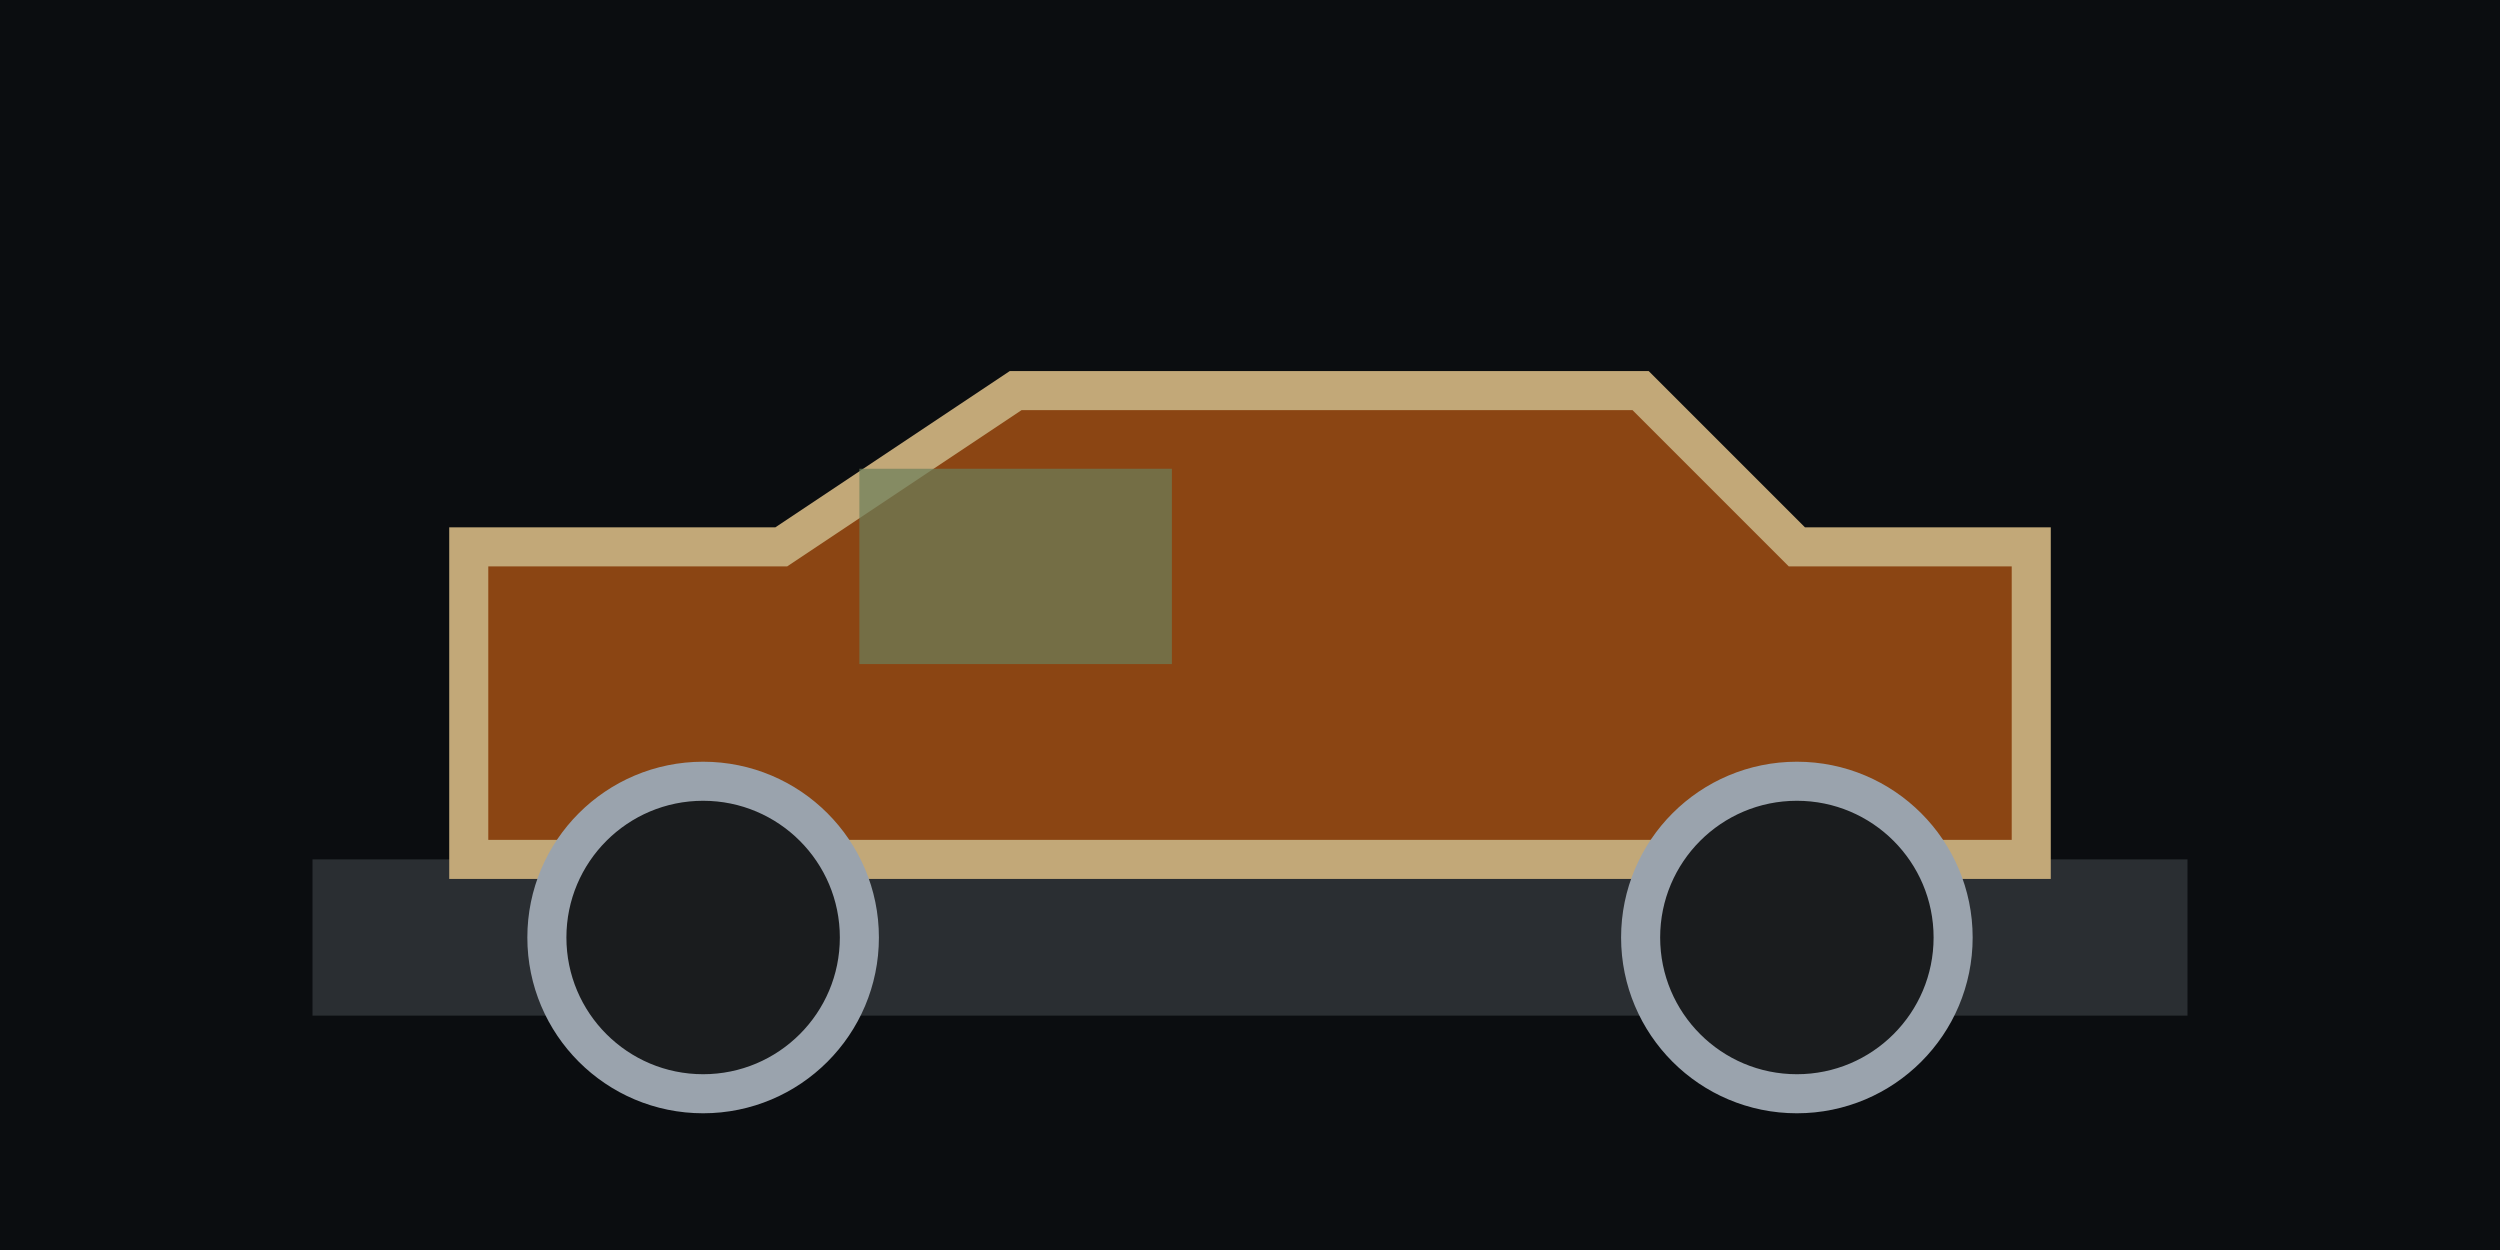
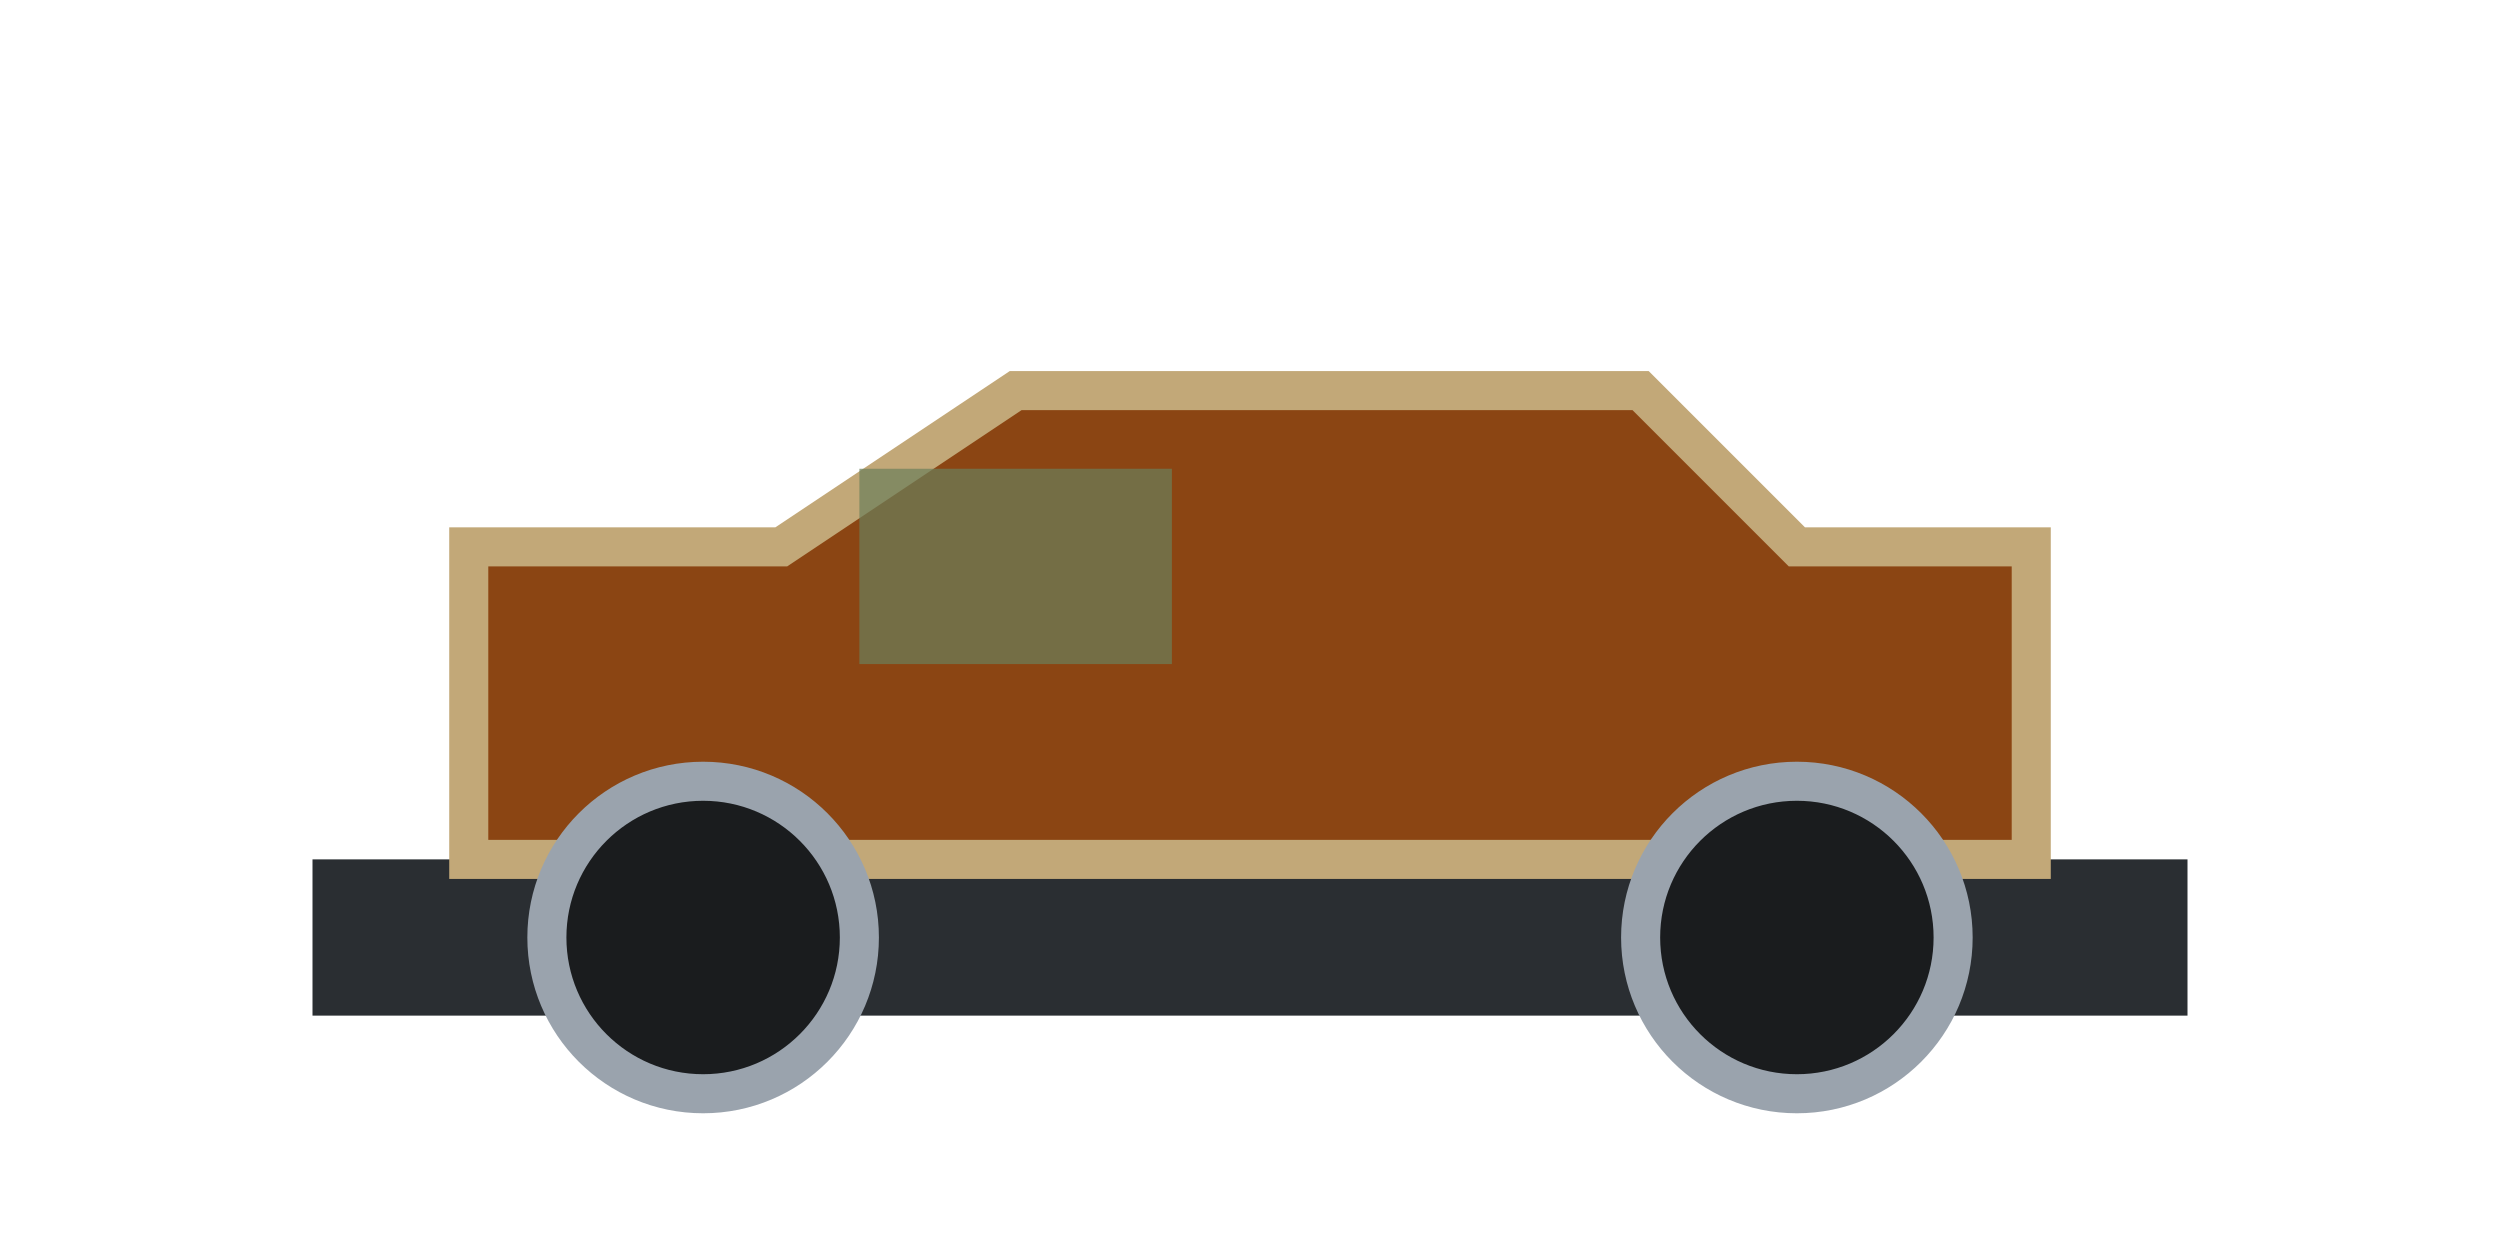
- <svg xmlns="http://www.w3.org/2000/svg" viewBox="0 0 64 32" fill="none">
-   <rect width="64" height="32" fill="#0B0D10" />
+ <svg xmlns="http://www.w3.org/2000/svg" width="64" height="32" viewBox="0 0 64 32" fill="none">
  <path d="M8 22h48v4H8z" fill="#2A2E32" />
  <path d="M12 22 V14 h8 l6-4 h16 l4 4 h6 v8z" fill="#8B4513" stroke="#C2A878" stroke-width="1" />
  <rect x="22" y="12" width="8" height="5" fill="#6B7F5A" opacity="0.7" />
  <circle cx="18" cy="24" r="4" fill="#1A1C1E" stroke="#9AA3AD" />
  <circle cx="46" cy="24" r="4" fill="#1A1C1E" stroke="#9AA3AD" />
</svg>
